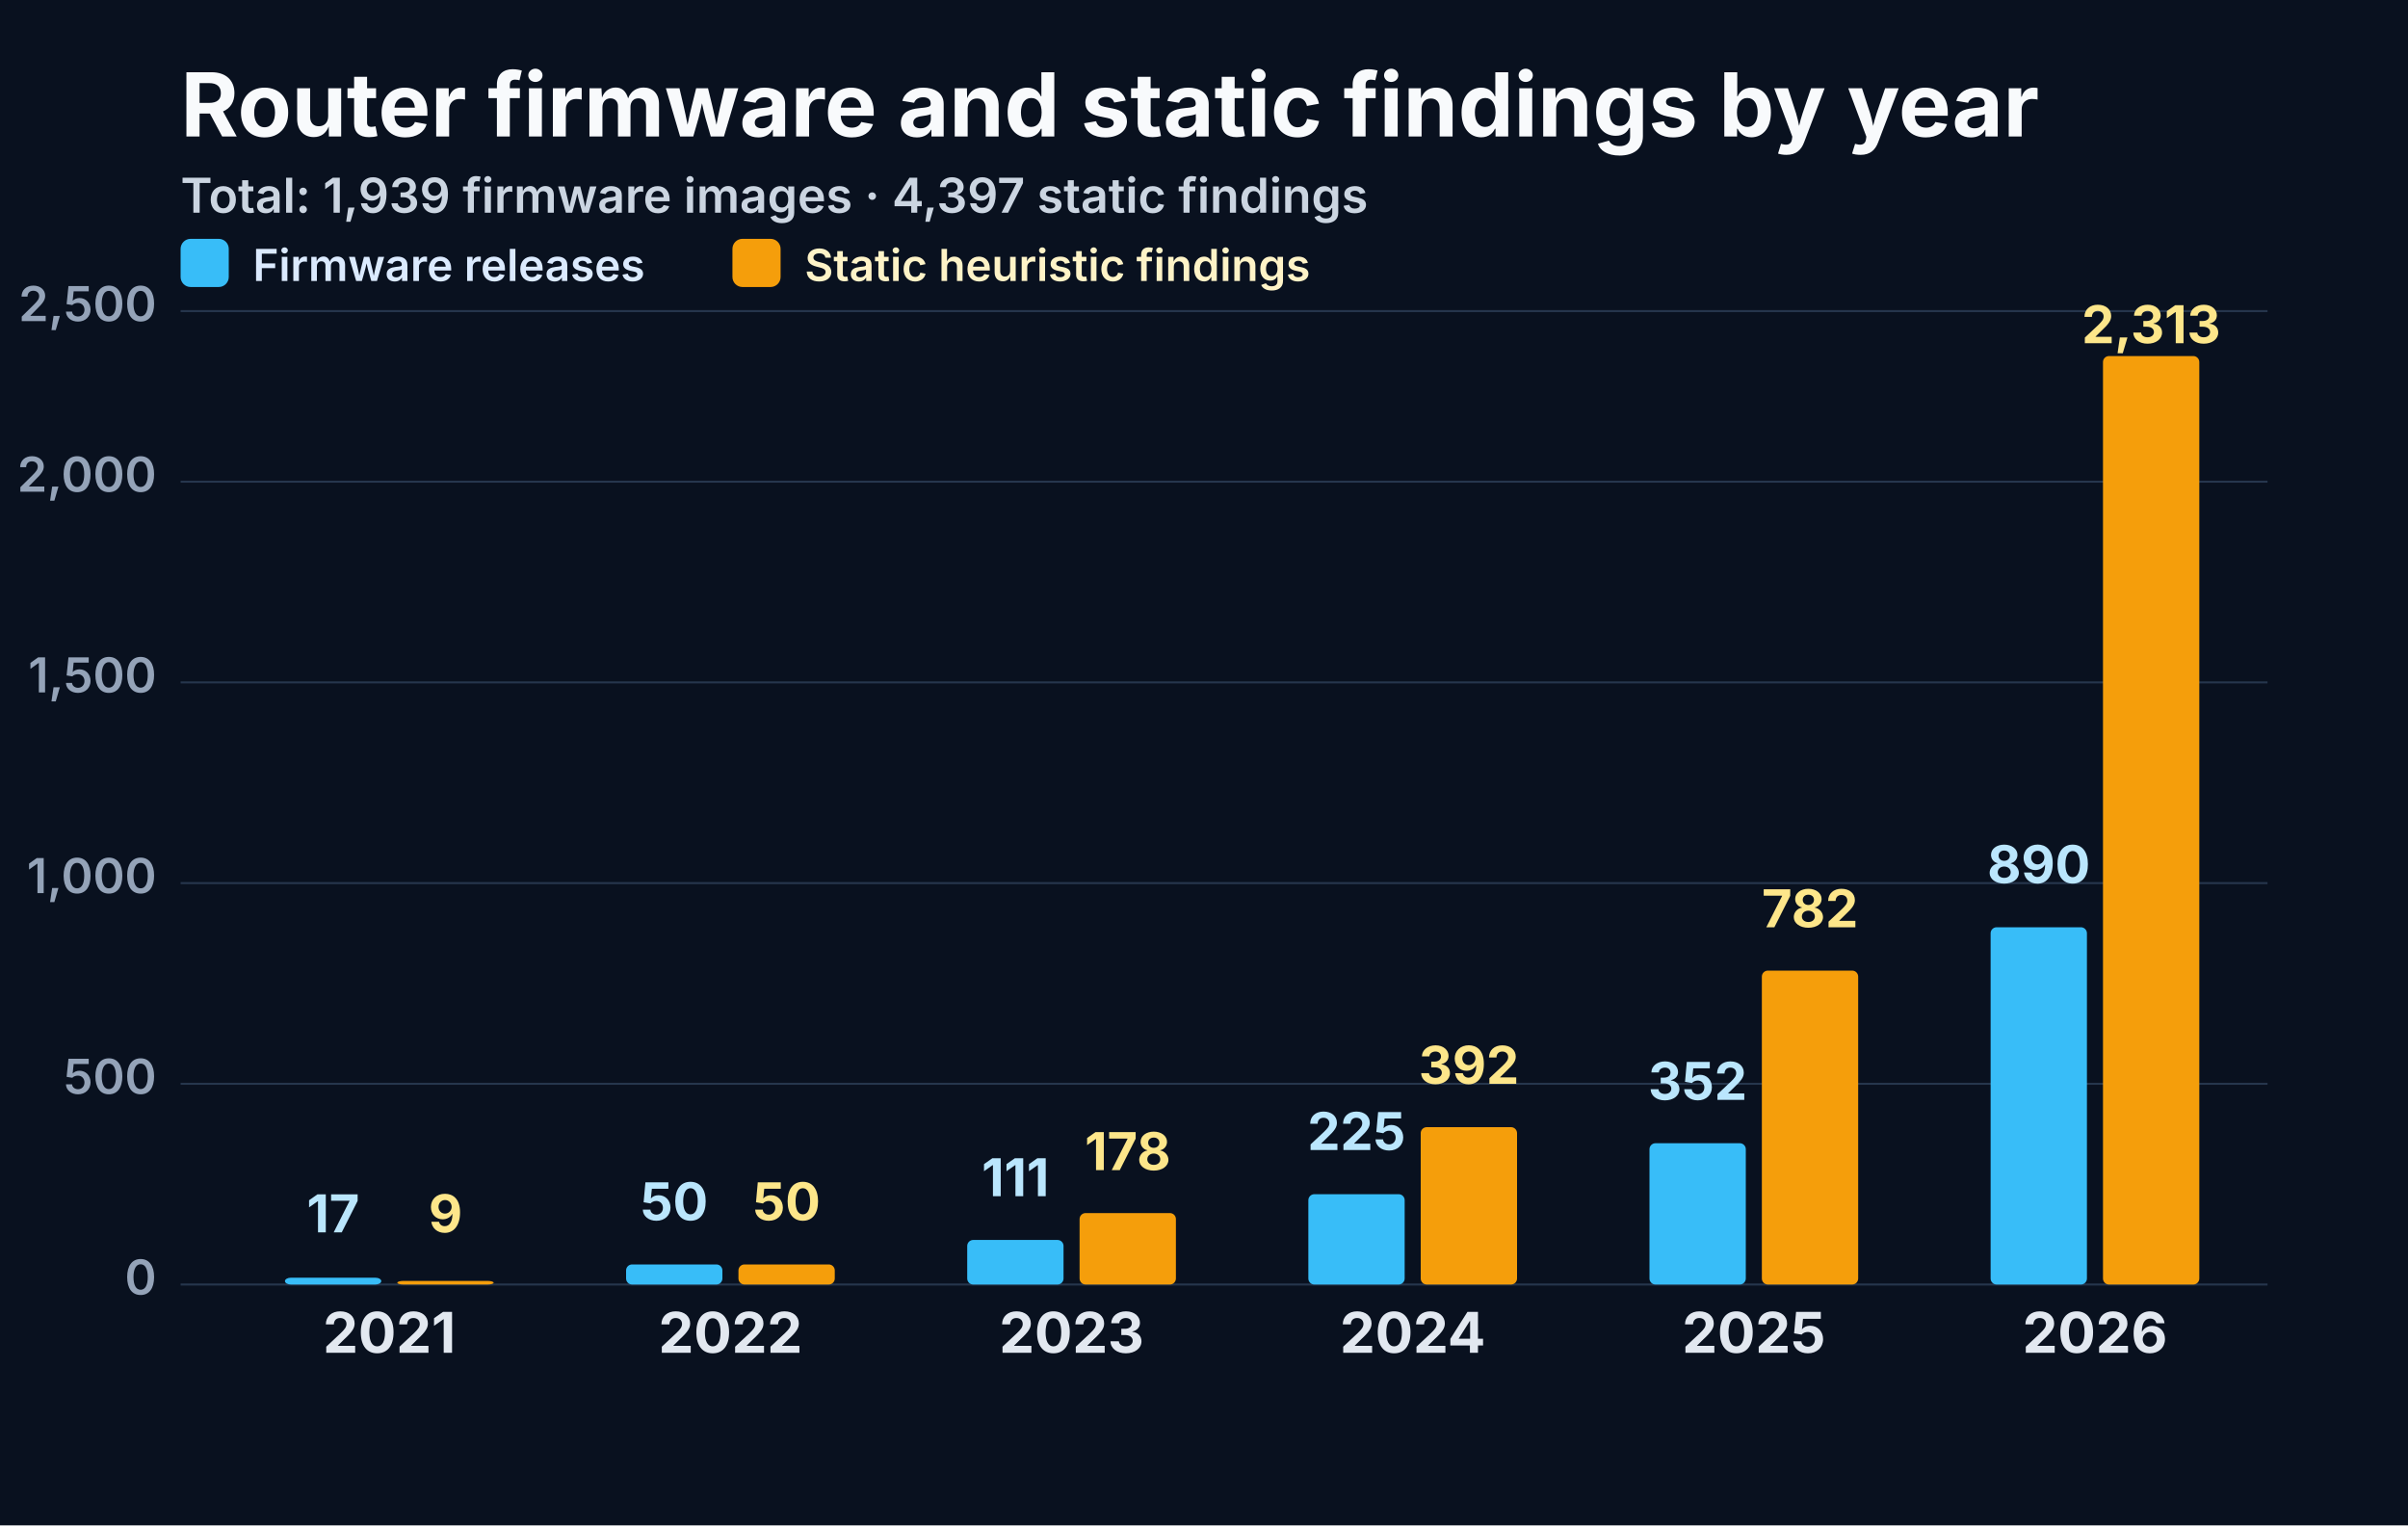
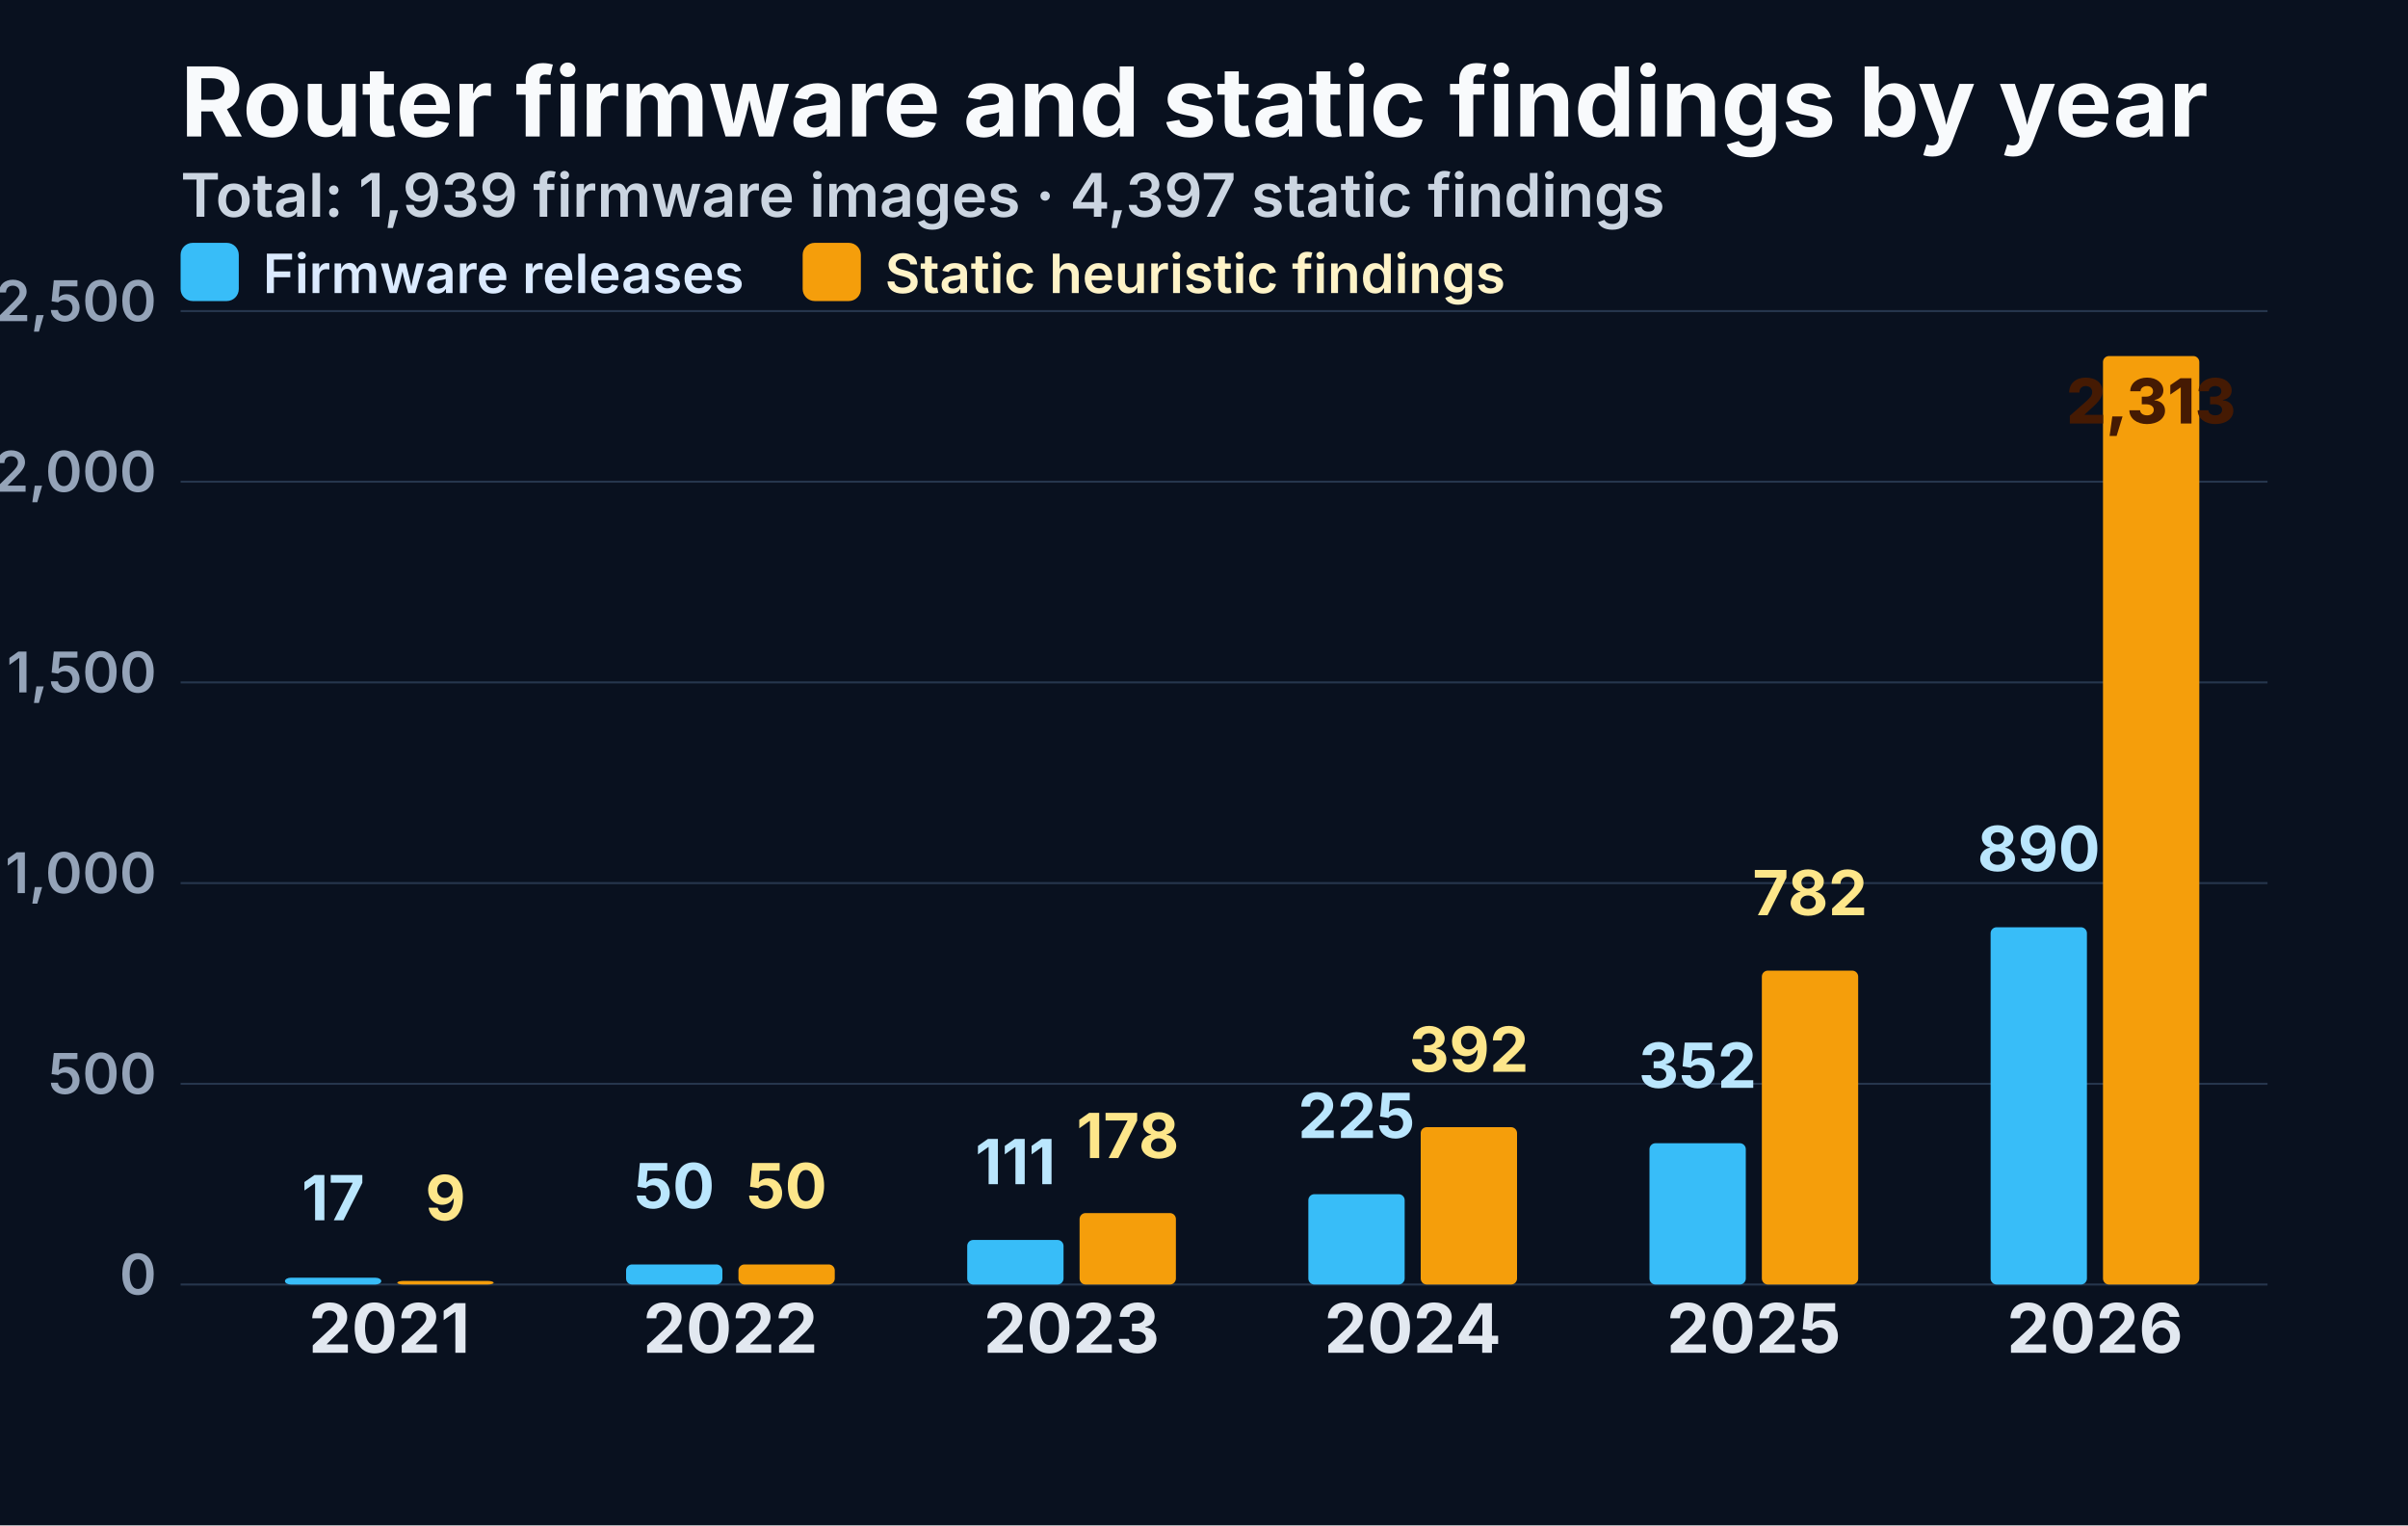
<svg xmlns="http://www.w3.org/2000/svg" width="1200" height="760" viewBox="0 0 1200 760" role="img" aria-labelledby="title desc">
  <rect width="1200" height="760" fill="#09111f" />
-   <text x="90" y="68" fill="#f8fafc" font-family="Inter, Arial, sans-serif" font-size="44" font-weight="700">
+   <text x="90" y="68" fill="#f8fafc" font-family="Inter, Arial, sans-serif" font-size="48" font-weight="700">
    Router firmware and static findings by year
  </text>
-   <text x="90" y="106" fill="#cbd5e1" font-family="Inter, Arial, sans-serif" font-size="24" font-weight="600">
+   <text x="90" y="108" fill="#cbd5e1" font-family="Inter, Arial, sans-serif" font-size="30" font-weight="600">
    Total: 1,939 firmware images · 4,397 static findings
  </text>
-   <g font-family="Inter, Arial, sans-serif" font-size="22" font-weight="600">
-     <rect x="90" y="119" width="24" height="24" rx="5" fill="#38bdf8" />
-     <text x="126" y="140" fill="#dbeafe">Firmware releases</text>
-     <rect x="365" y="119" width="24" height="24" rx="5" fill="#f59e0b" />
-     <text x="401" y="140" fill="#fef3c7">Static heuristic findings</text>
+   <g font-family="Inter, Arial, sans-serif" font-size="27" font-weight="600">
+     <rect x="90" y="121" width="29" height="29" rx="6" fill="#38bdf8" />
+     <text x="131" y="146" fill="#dbeafe">Firmware releases</text>
+     <rect x="400" y="121" width="29" height="29" rx="6" fill="#f59e0b" />
+     <text x="441" y="146" fill="#fef3c7">Static heuristic findings</text>
  </g>
  <g stroke="#26364d" stroke-width="1">
    <line x1="90" y1="640" x2="1130" y2="640" />
    <line x1="90" y1="540" x2="1130" y2="540" />
    <line x1="90" y1="440" x2="1130" y2="440" />
    <line x1="90" y1="340" x2="1130" y2="340" />
    <line x1="90" y1="240" x2="1130" y2="240" />
    <line x1="90" y1="155" x2="1130" y2="155" />
  </g>
-   <g fill="#94a3b8" font-family="Inter, Arial, sans-serif" font-size="24" font-weight="600" text-anchor="end">
+   <g fill="#94a3b8" font-family="Inter, Arial, sans-serif" font-size="28" font-weight="600" text-anchor="end">
    <text x="78" y="645">0</text>
    <text x="78" y="545">500</text>
    <text x="78" y="445">1,000</text>
    <text x="78" y="345">1,500</text>
    <text x="78" y="245">2,000</text>
    <text x="78" y="160">2,500</text>
  </g>
  <rect x="142" y="636.6" width="48" height="3.4" rx="3" fill="#38bdf8" />
  <rect x="198" y="638.2" width="48" height="1.8" rx="3" fill="#f59e0b" />
-   <text x="166" y="614" fill="#bae6fd" font-family="Inter, Arial, sans-serif" font-size="26" font-weight="700" text-anchor="middle">17</text>
-   <text x="222" y="614" fill="#fde68a" font-family="Inter, Arial, sans-serif" font-size="26" font-weight="700" text-anchor="middle">9</text>
+   <text x="166" y="608" fill="#bae6fd" font-family="Inter, Arial, sans-serif" font-size="31" font-weight="700" text-anchor="middle">17</text>
+   <text x="222" y="608" fill="#fde68a" font-family="Inter, Arial, sans-serif" font-size="31" font-weight="700" text-anchor="middle">9</text>
  <rect x="312" y="630" width="48" height="10" rx="3" fill="#38bdf8" />
  <rect x="368" y="630" width="48" height="10" rx="3" fill="#f59e0b" />
-   <text x="336" y="608" fill="#bae6fd" font-family="Inter, Arial, sans-serif" font-size="26" font-weight="700" text-anchor="middle">50</text>
-   <text x="392" y="608" fill="#fde68a" font-family="Inter, Arial, sans-serif" font-size="26" font-weight="700" text-anchor="middle">50</text>
+   <text x="336" y="602" fill="#bae6fd" font-family="Inter, Arial, sans-serif" font-size="31" font-weight="700" text-anchor="middle">50</text>
+   <text x="392" y="602" fill="#fde68a" font-family="Inter, Arial, sans-serif" font-size="31" font-weight="700" text-anchor="middle">50</text>
  <rect x="482" y="617.8" width="48" height="22.2" rx="3" fill="#38bdf8" />
  <rect x="538" y="604.4" width="48" height="35.6" rx="3" fill="#f59e0b" />
-   <text x="506" y="596" fill="#bae6fd" font-family="Inter, Arial, sans-serif" font-size="26" font-weight="700" text-anchor="middle">111</text>
-   <text x="562" y="583" fill="#fde68a" font-family="Inter, Arial, sans-serif" font-size="26" font-weight="700" text-anchor="middle">178</text>
+   <text x="506" y="590" fill="#bae6fd" font-family="Inter, Arial, sans-serif" font-size="31" font-weight="700" text-anchor="middle">111</text>
+   <text x="562" y="577" fill="#fde68a" font-family="Inter, Arial, sans-serif" font-size="31" font-weight="700" text-anchor="middle">178</text>
  <rect x="652" y="595" width="48" height="45" rx="3" fill="#38bdf8" />
  <rect x="708" y="561.6" width="48" height="78.4" rx="3" fill="#f59e0b" />
-   <text x="676" y="573" fill="#bae6fd" font-family="Inter, Arial, sans-serif" font-size="26" font-weight="700" text-anchor="middle">225</text>
-   <text x="732" y="540" fill="#fde68a" font-family="Inter, Arial, sans-serif" font-size="26" font-weight="700" text-anchor="middle">392</text>
+   <text x="676" y="567" fill="#bae6fd" font-family="Inter, Arial, sans-serif" font-size="31" font-weight="700" text-anchor="middle">225</text>
+   <text x="732" y="534" fill="#fde68a" font-family="Inter, Arial, sans-serif" font-size="31" font-weight="700" text-anchor="middle">392</text>
  <rect x="822" y="569.6" width="48" height="70.4" rx="3" fill="#38bdf8" />
  <rect x="878" y="483.6" width="48" height="156.4" rx="3" fill="#f59e0b" />
-   <text x="846" y="548" fill="#bae6fd" font-family="Inter, Arial, sans-serif" font-size="26" font-weight="700" text-anchor="middle">352</text>
-   <text x="902" y="462" fill="#fde68a" font-family="Inter, Arial, sans-serif" font-size="26" font-weight="700" text-anchor="middle">782</text>
+   <text x="846" y="542" fill="#bae6fd" font-family="Inter, Arial, sans-serif" font-size="31" font-weight="700" text-anchor="middle">352</text>
+   <text x="902" y="456" fill="#fde68a" font-family="Inter, Arial, sans-serif" font-size="31" font-weight="700" text-anchor="middle">782</text>
  <rect x="992" y="462" width="48" height="178" rx="3" fill="#38bdf8" />
  <rect x="1048" y="177.4" width="48" height="462.6" rx="3" fill="#f59e0b" />
-   <text x="1016" y="440" fill="#bae6fd" font-family="Inter, Arial, sans-serif" font-size="26" font-weight="700" text-anchor="middle">890</text>
-   <text x="1072" y="171" fill="#fde68a" font-family="Inter, Arial, sans-serif" font-size="26" font-weight="700" text-anchor="middle">2,313</text>
-   <g fill="#e2e8f0" font-family="Inter, Arial, sans-serif" font-size="28" font-weight="700" text-anchor="middle">
+   <text x="1016" y="434" fill="#bae6fd" font-family="Inter, Arial, sans-serif" font-size="31" font-weight="700" text-anchor="middle">890</text>
+   <text x="1072" y="211" fill="#451a03" font-family="Inter, Arial, sans-serif" font-size="31" font-weight="800" text-anchor="middle">2,313</text>
+   <g fill="#e2e8f0" font-family="Inter, Arial, sans-serif" font-size="34" font-weight="700" text-anchor="middle">
    <text x="194" y="674">2021</text>
    <text x="364" y="674">2022</text>
    <text x="534" y="674">2023</text>
    <text x="704" y="674">2024</text>
    <text x="874" y="674">2025</text>
    <text x="1044" y="674">2026</text>
  </g>
</svg>
